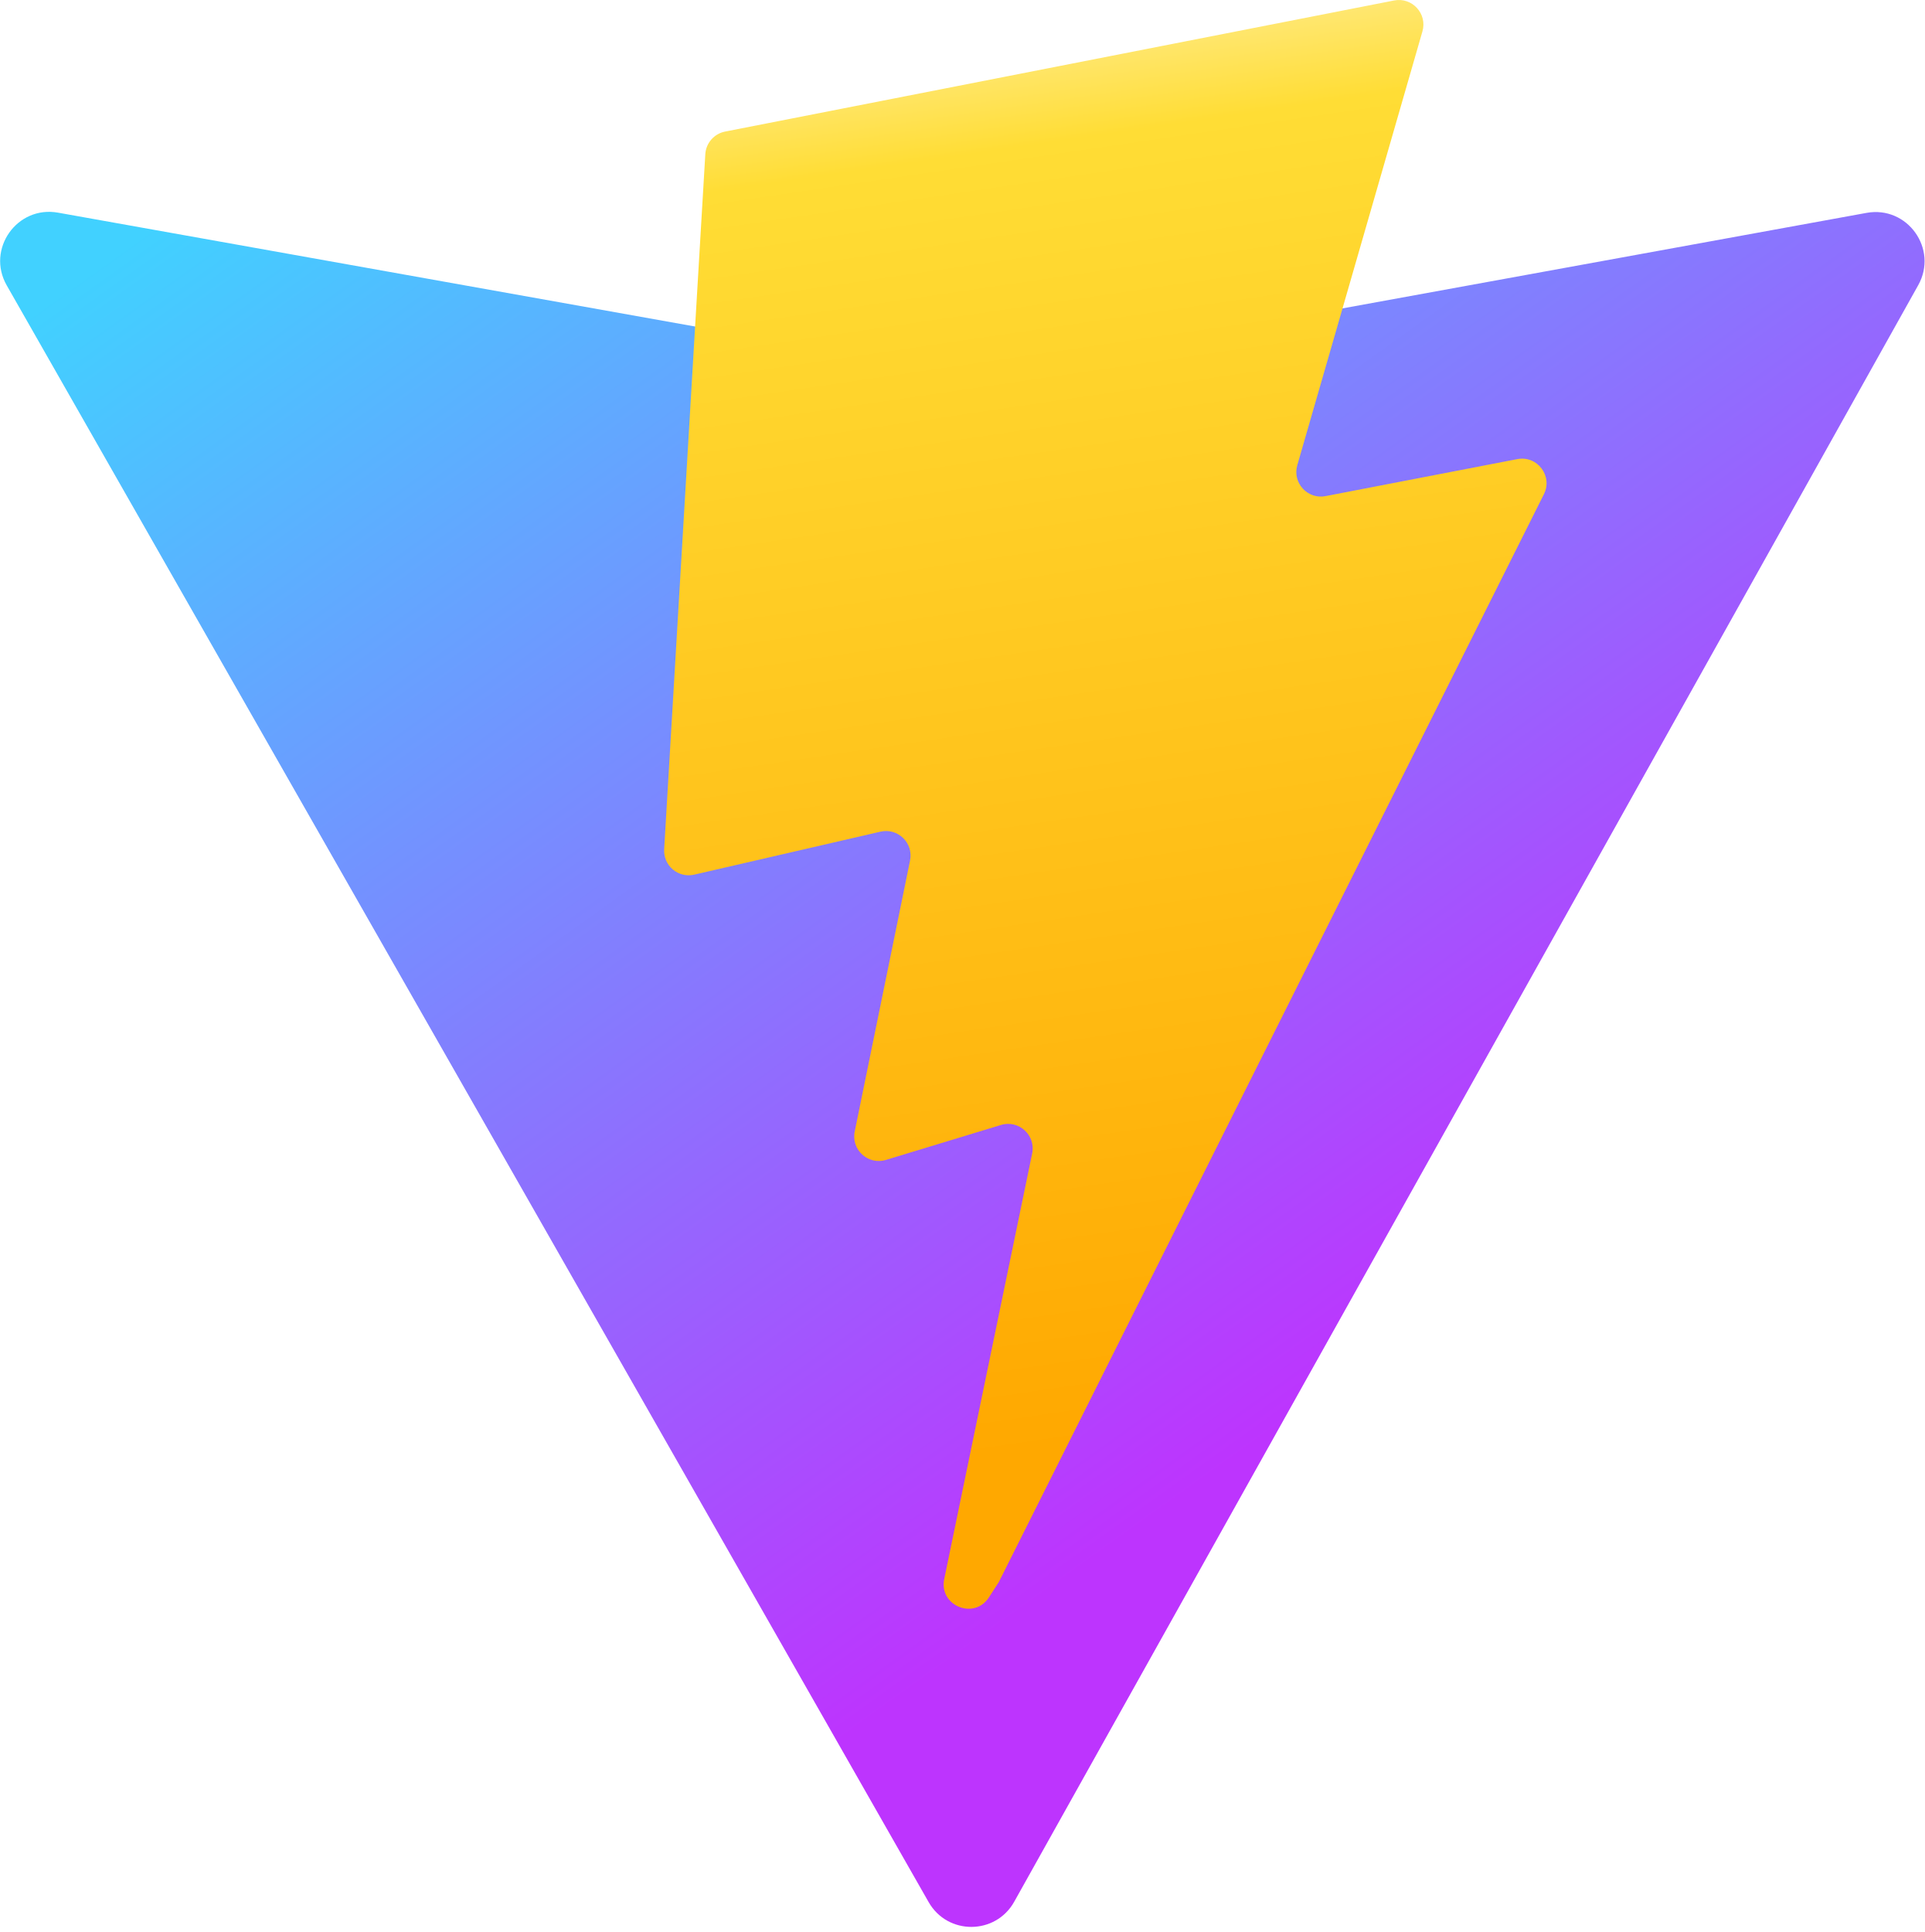
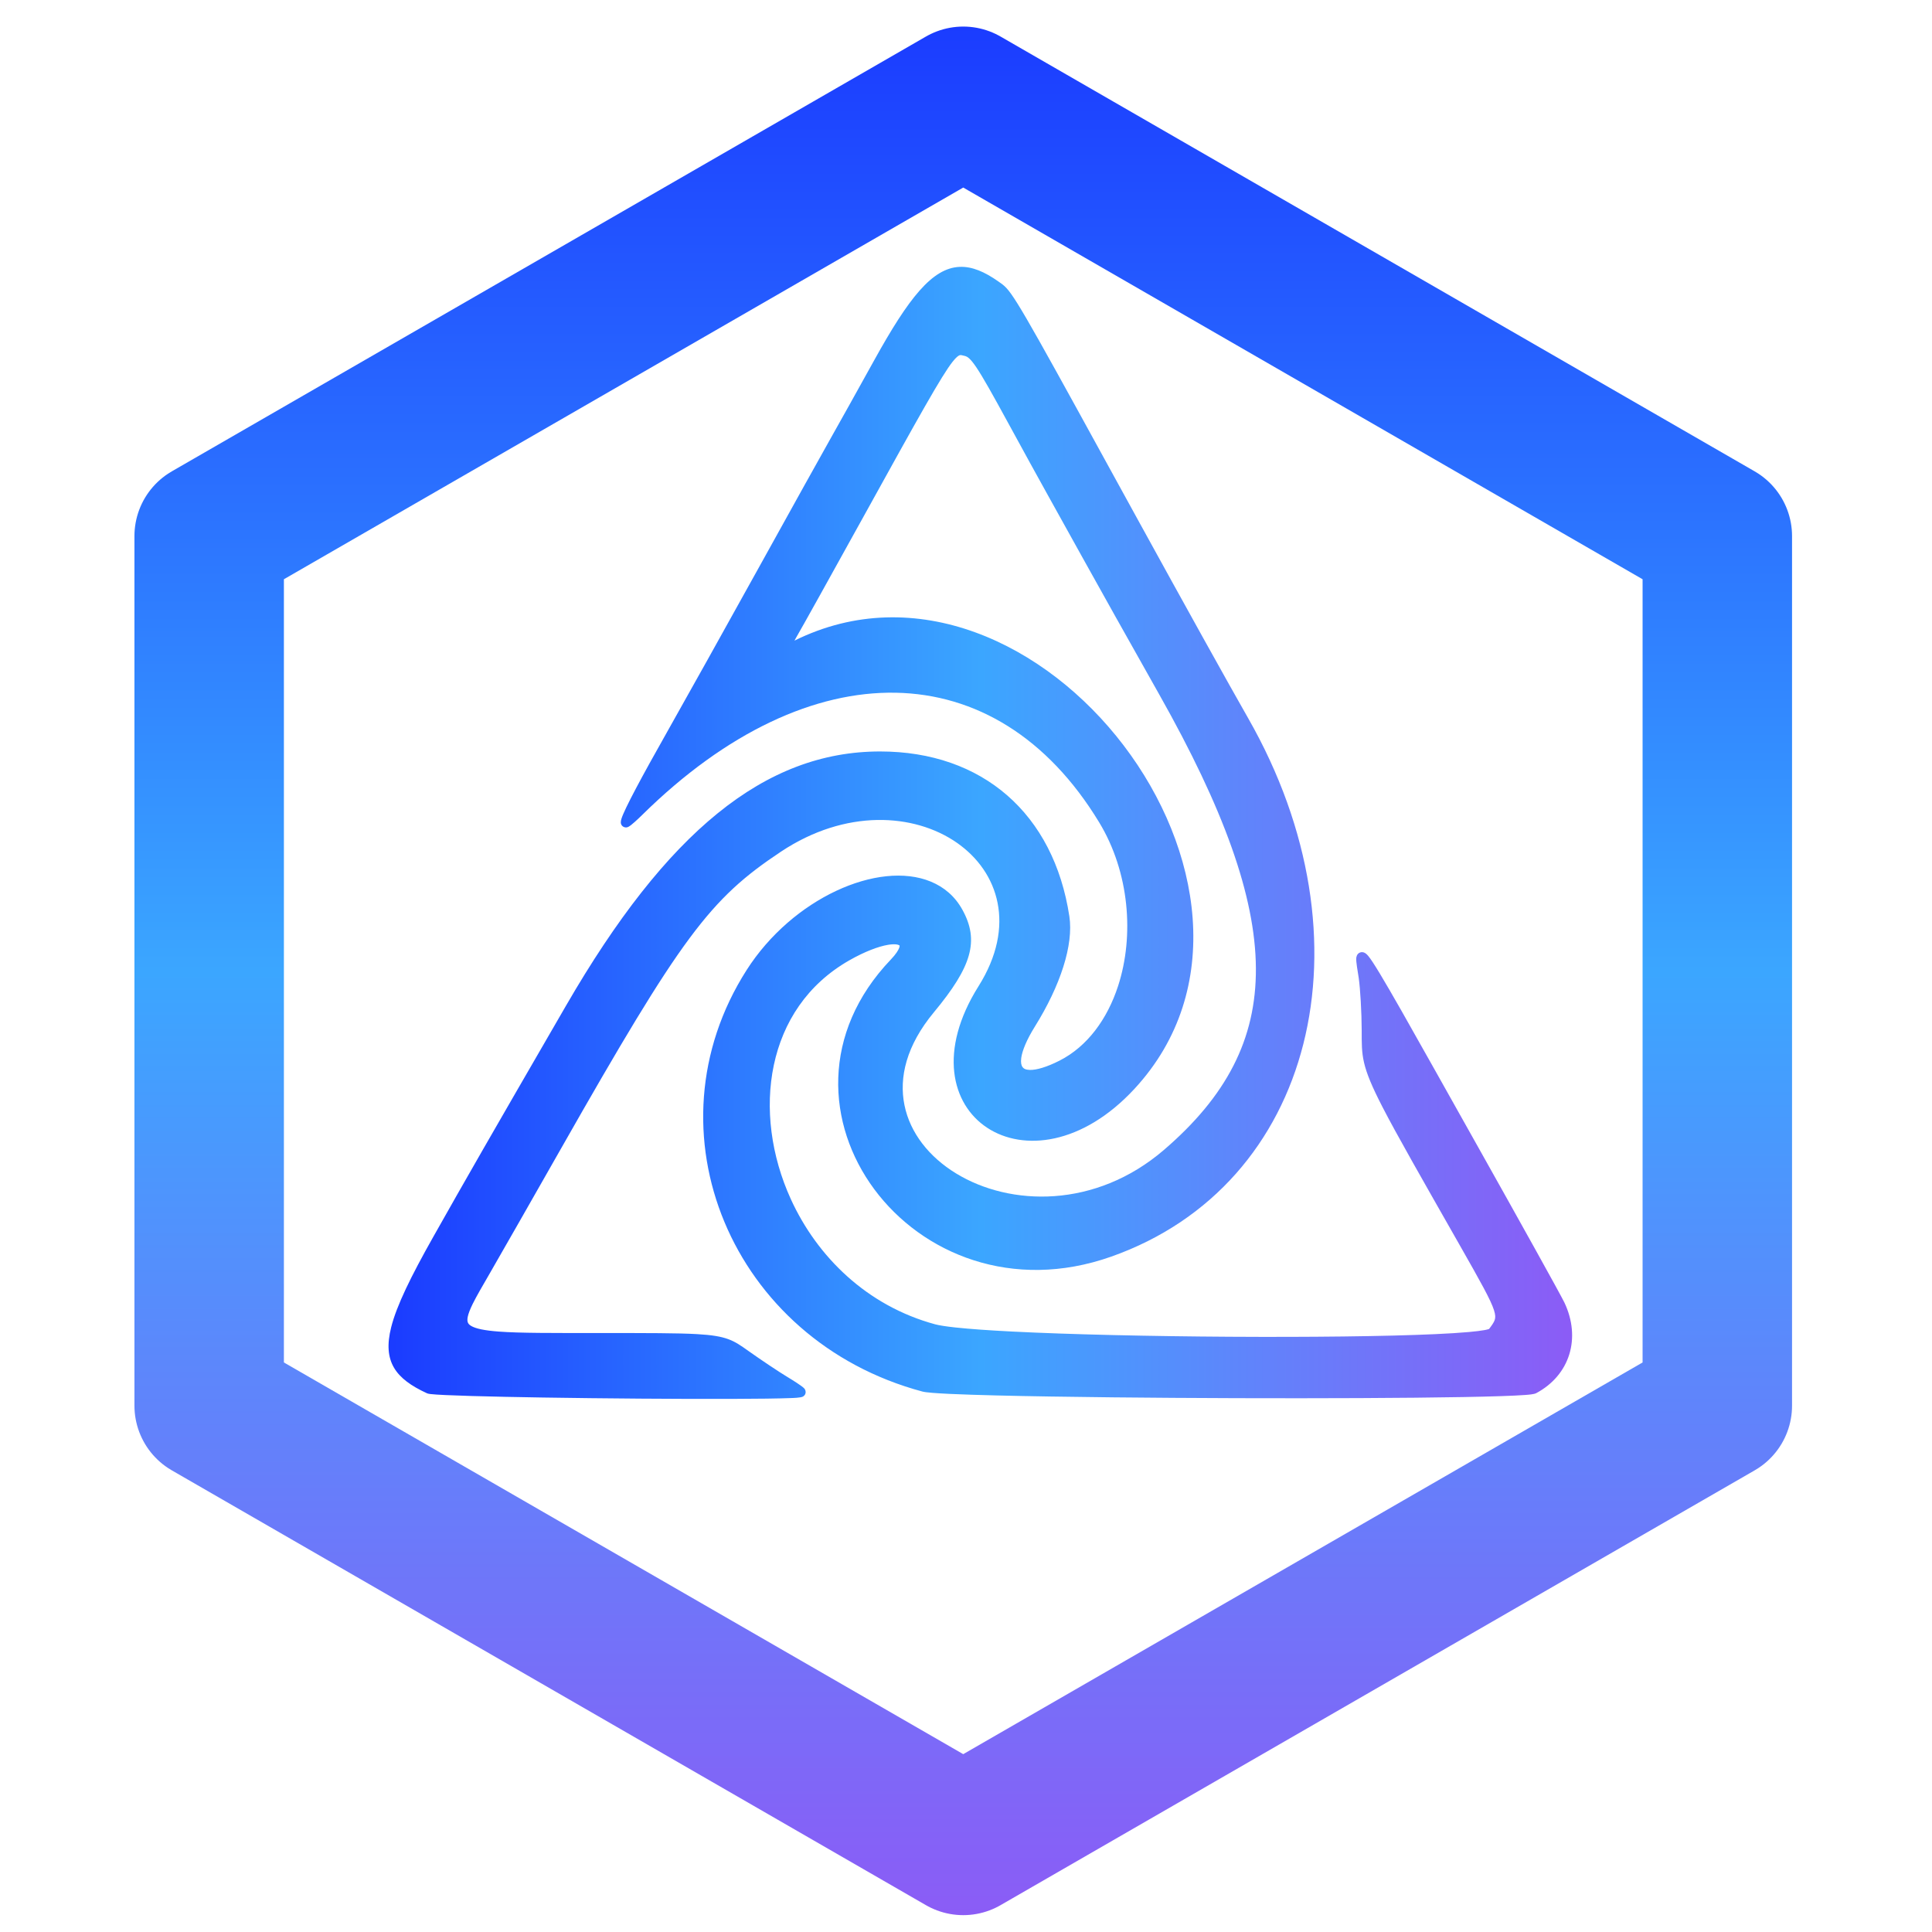
- <svg xmlns="http://www.w3.org/2000/svg" aria-hidden="true" role="img" class="iconify iconify--logos" width="31.88" height="32" preserveAspectRatio="xMidYMid meet" viewBox="0 0 256 257">
-   <defs>
-     <linearGradient id="IconifyId1813088fe1fbc01fb466" x1="-.828%" x2="57.636%" y1="7.652%" y2="78.411%">
-       <stop offset="0%" stop-color="#41D1FF" />
-       <stop offset="100%" stop-color="#BD34FE" />
+ <svg xmlns="http://www.w3.org/2000/svg" xmlns:xlink="http://www.w3.org/1999/xlink" width="1024" height="1024" viewBox="0 0 512 512" version="1.1" id="svg12">
+   <defs id="defs5">
+     <linearGradient id="linearGradient43" x1="0%" y1="0%" x2="100%" y2="0%">
+       <stop offset="0%" stop-color="#1B3CFF" id="stop41" />
+       <stop offset="0.638" stop-color="#3BA6FF" id="stop42" />
+       <stop offset="100%" stop-color="#8B5CF6" id="stop43" />
    </linearGradient>
-     <linearGradient id="IconifyId1813088fe1fbc01fb467" x1="43.376%" x2="50.316%" y1="2.242%" y2="89.03%">
-       <stop offset="0%" stop-color="#FFEA83" />
-       <stop offset="8.333%" stop-color="#FFDD35" />
-       <stop offset="100%" stop-color="#FFA800" />
+     <linearGradient id="gradWave" x1="0%" y1="0%" x2="100%" y2="0%">
+       <stop offset="0%" stop-color="#1B3CFF" id="stop1" />
+       <stop offset="50%" stop-color="#3BA6FF" id="stop2" />
+       <stop offset="100%" stop-color="#8B5CF6" id="stop3" />
    </linearGradient>
+     <linearGradient id="gradBlue" x1="0%" y1="0%" x2="0%" y2="100%">
+       <stop offset="0%" stop-color="#1B3CFF" id="stop4" />
+       <stop offset="100%" stop-color="#3BA6FF" id="stop5" />
+     </linearGradient>
+     <linearGradient xlink:href="#gradWave" id="linearGradient21" x1="143.032" y1="23.422" x2="143.032" y2="283.867" gradientTransform="matrix(0.9368559,0,0,1.0674,0,-2.276973)" gradientUnits="userSpaceOnUse" />
+     <linearGradient xlink:href="#gradWave" id="linearGradient39" x1="170.353" y1="139.537" x2="344.924" y2="139.537" gradientUnits="userSpaceOnUse" />
  </defs>
-   <path fill="url(#IconifyId1813088fe1fbc01fb466)" d="M255.153 37.938L134.897 252.976c-2.483 4.44-8.862 4.466-11.382.048L.875 37.958c-2.746-4.814 1.371-10.646 6.827-9.67l120.385 21.517a6.537 6.537 0 0 0 2.322-.004l117.867-21.483c5.438-.991 9.574 4.796 6.877 9.62Z" />
-   <path fill="url(#IconifyId1813088fe1fbc01fb467)" d="M185.432.063L96.44 17.501a3.268 3.268 0 0 0-2.634 3.014l-5.474 92.456a3.268 3.268 0 0 0 3.997 3.378l24.777-5.718c2.318-.535 4.413 1.507 3.936 3.838l-7.361 36.047c-.495 2.426 1.782 4.5 4.151 3.78l15.304-4.649c2.372-.72 4.652 1.36 4.15 3.788l-11.698 56.621c-.732 3.542 3.979 5.473 5.943 2.437l1.313-2.028l72.516-144.72c1.215-2.423-.88-5.186-3.54-4.672l-25.505 4.922c-2.396.462-4.435-1.77-3.759-4.114l16.646-57.705c.677-2.35-1.37-4.583-3.769-4.113Z" />
+   <g id="g43" transform="matrix(1.80033,0,0,1.80033,-205.6157,-33.86839)">
+     <path d="m 256,33.723 111,64 V 225.723 l -111,64 -111,-64 V 97.723 Z" fill="none" stroke="url(#gradBlue)" stroke-width="18" stroke-linejoin="round" stroke-linecap="round" id="path5" style="stroke:url(#linearGradient21);stroke-width:22;stroke-dasharray:none" />
+     <path id="path31" style="mix-blend-mode:normal;fill:url(#linearGradient39);stroke-width:0.833" d="m 254.545,56.523 c -4.083,0.18 -7.571,4.57 -12.676,13.662 -2.633,4.69 -5.566,9.875 -6.506,11.506 -0.95,1.649 -5.748,10.162 -10.584,18.773 -4.873,8.677 -11.063,19.619 -13.75,24.305 -3.732,6.508 -6.298,11.221 -6.764,12.674 -0.049,0.153 -0.104,0.34 -0.104,0.541 0,0.512 0.451,0.792 0.84,0.75 0.17,-0.018 0.294,-0.087 0.346,-0.115 0.413,-0.227 1.342,-1.079 1.992,-1.711 12.568,-12.221 25.771,-18.14 37.678,-17.928 5.954,0.106 11.591,1.737 16.713,4.898 5.122,3.161 9.73,7.859 13.58,14.117 4.512,7.334 5.236,16.633 2.82,23.979 -1.61,4.897 -4.595,8.901 -8.711,10.965 -1.96,0.983 -3.489,1.39 -4.414,1.365 -0.617,-0.016 -0.912,-0.179 -1.09,-0.41 -0.177,-0.231 -0.293,-0.65 -0.195,-1.354 0.147,-1.055 0.792,-2.641 2.023,-4.588 3.788,-5.99 5.779,-11.972 5.133,-16.17 -2.319,-15.064 -12.936,-24.186 -28.154,-24.186 -17.13,0 -31.741,11.779 -46.691,37.254 -11.665,19.877 -14.681,25.054 -19.748,33.912 -3.347,5.851 -5.461,10.095 -6.277,13.291 -1.28,5.012 0.617,7.536 5.311,9.668 0.179,0.081 0.437,0.11 0.562,0.125 1.692,0.203 8.941,0.385 16.664,0.506 9.151,0.143 20.152,0.225 28.027,0.201 3.923,-0.012 7.099,-0.05 8.867,-0.121 0.329,-0.013 1.47,-0.033 1.814,-0.219 0.095,-0.051 0.402,-0.251 0.402,-0.664 0,-0.312 -0.194,-0.514 -0.229,-0.551 -0.324,-0.346 -1.734,-1.214 -2.469,-1.65 -1.245,-0.739 -3.901,-2.486 -5.834,-3.84 -2.192,-1.536 -3.159,-2.206 -7.625,-2.455 -2.864,-0.16 -7.306,-0.16 -14.523,-0.16 -6.989,0 -11.843,0.021 -14.994,-0.215 -1.05,-0.079 -1.91,-0.187 -2.586,-0.326 -0.676,-0.139 -1.166,-0.313 -1.475,-0.492 -0.309,-0.179 -0.434,-0.336 -0.506,-0.516 -0.071,-0.18 -0.095,-0.436 -0.016,-0.828 0.096,-0.471 0.346,-1.107 0.732,-1.883 0.58,-1.163 1.462,-2.64 2.525,-4.457 1.714,-2.927 6.492,-11.182 10.613,-18.33 8.961,-15.543 14.497,-24.712 19.105,-30.838 4.608,-6.125 8.261,-9.21 13.615,-12.719 9.603,-6.294 19.798,-5.648 26.127,-1.326 3.164,2.161 5.359,5.226 6.086,8.834 0.727,3.608 -0.001,7.79 -2.838,12.24 -11.974,18.785 7.708,31.544 23.195,15.045 27.281,-29.063 -14.661,-83.287 -50.57,-65.74 0.115,-0.196 0.146,-0.268 0.291,-0.51 0.668,-1.116 5.312,-9.345 10.025,-17.754 8.231,-14.683 11.562,-20.585 13.213,-22.648 0.55,-0.688 0.88,-0.897 1.039,-0.947 0.159,-0.05 0.314,-0.018 0.746,0.096 0.247,0.065 0.409,0.136 0.676,0.371 0.266,0.235 0.617,0.648 1.086,1.338 0.937,1.379 2.342,3.841 4.719,8.141 2.197,3.974 4.774,8.599 5.709,10.244 0.931,1.638 3.309,5.859 5.281,9.377 1.974,3.522 7.159,12.646 11.516,20.264 9.517,16.642 14.257,29.495 14.332,40.039 0.037,5.272 -1.078,9.972 -3.35,14.346 -2.271,4.374 -5.708,8.427 -10.34,12.348 -10.183,8.618 -22.87,8.279 -30.902,3.438 -4.016,-2.421 -6.84,-5.943 -7.676,-10.014 -0.836,-4.071 0.275,-8.75 4.383,-13.629 5.66,-6.723 6.766,-10.5 4.236,-15.027 -1.105,-1.978 -2.736,-3.335 -4.717,-4.137 -7.782,-3.149 -20.565,2.454 -27.375,12.973 -15.279,23.599 -2.245,54.337 26.146,61.826 1.052,0.278 6.14,0.451 10.986,0.57 4.772,0.118 10.768,0.21 17.322,0.279 23.228,0.244 54.431,0.168 61.342,-0.348 0.435,-0.033 1.303,-0.088 1.646,-0.27 4.997,-2.641 6.691,-8.058 4.186,-13.281 -0.525,-1.094 -6.947,-12.469 -12.623,-22.436 -10.18,-17.874 -15.186,-26.812 -16.557,-28.41 -0.182,-0.213 -0.642,-0.73 -1.236,-0.492 -0.46,0.184 -0.53,0.65 -0.545,0.83 -0.046,0.555 0.238,2.012 0.365,2.875 0.23,1.556 0.44,5.095 0.445,7.711 0.007,3.765 -0.097,5.142 3.109,11.27 2.088,3.991 5.634,10.116 11.545,20.359 3.039,5.266 4.555,7.943 5.023,9.406 0.234,0.732 0.222,1.092 0.104,1.447 -0.112,0.337 -0.398,0.741 -0.834,1.309 -0.005,0.002 -0.01,0.004 -0.016,0.006 -0.01,0.004 -0.021,0.008 -0.033,0.012 -0.12,0.04 -0.328,0.092 -0.6,0.143 -0.543,0.1 -1.342,0.198 -2.342,0.287 -1.333,0.119 -3.027,0.223 -5.008,0.312 -7.426,0.334 -18.867,0.454 -30.594,0.383 -11.727,-0.071 -23.746,-0.333 -32.344,-0.764 -3.439,-0.172 -6.333,-0.373 -8.428,-0.596 -1.396,-0.149 -2.45,-0.312 -3.014,-0.463 -10.155,-2.71 -17.571,-9.923 -21.479,-18.373 -2.931,-6.338 -3.872,-13.361 -2.523,-19.646 1.348,-6.285 4.955,-11.831 11.207,-15.354 2.324,-1.309 4.37,-2.054 5.768,-2.285 0.466,-0.077 0.858,-0.096 1.148,-0.072 0.29,0.024 0.47,0.096 0.533,0.139 0.053,0.035 0.039,0.027 0.045,0.049 0.006,0.022 0.018,0.107 -0.037,0.279 -0.11,0.345 -0.498,0.973 -1.25,1.748 -20.901,21.552 3.399,53.815 32.764,43.588 30.139,-10.497 39.278,-46.333 20.363,-78.984 -2.937,-5.07 -9.327,-16.409 -16.498,-29.275 C 266.406,67.295 263.12,61.297 261.494,59.602 c -0.432,-0.45 -0.785,-0.667 -1.174,-0.938 -2.029,-1.41 -3.905,-2.223 -5.775,-2.141 z" transform="matrix(0.9897099,0,0,1.003635,3.532401,1.368526)" />
+   </g>
</svg>
